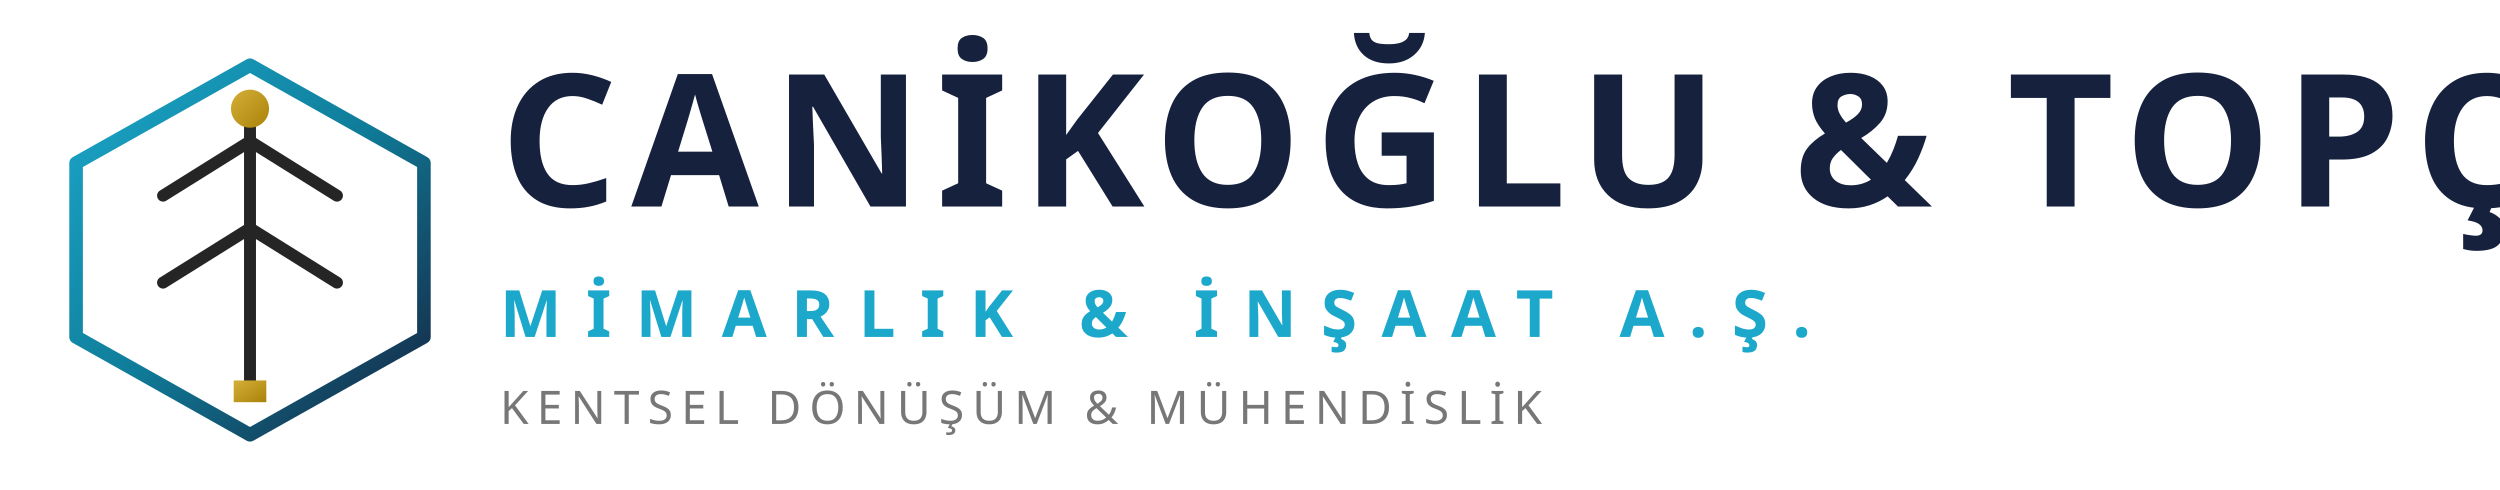
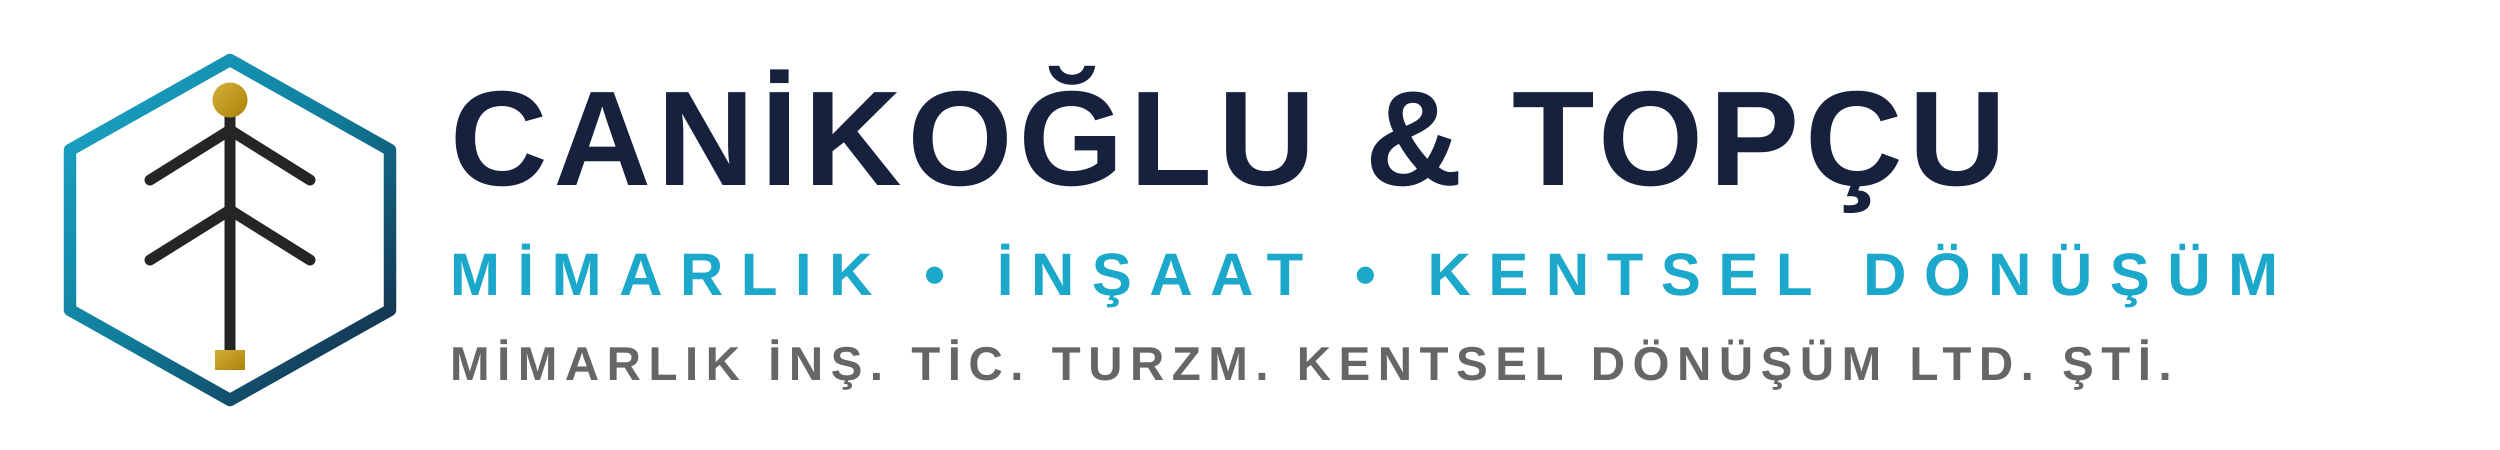
- <svg xmlns="http://www.w3.org/2000/svg" viewBox="0 0 460 90" width="460" height="90">
+ <svg xmlns="http://www.w3.org/2000/svg" viewBox="0 0 500 90" width="500" height="90">
  <defs>
    <linearGradient id="goldGrad" x1="0%" y1="0%" x2="100%" y2="100%">
      <stop offset="0%" stop-color="#1ca8cb" />
      <stop offset="50%" stop-color="#0f7c99" />
      <stop offset="100%" stop-color="#16213e" />
    </linearGradient>
    <linearGradient id="goldAccent" x1="0%" y1="0%" x2="100%" y2="100%">
      <stop offset="0%" stop-color="#d4af37" />
      <stop offset="100%" stop-color="#aa820a" />
    </linearGradient>
  </defs>
  <g transform="translate(10, 8)">
    <polygon points="36,4 68,22 68,54 36,72 4,54 4,22" fill="none" stroke="url(#goldGrad)" stroke-width="2.5" stroke-linejoin="round" />
    <path d="M36,12 L36,64 M20,28 L36,18 L52,28 M20,44 L36,34 L52,44" fill="none" stroke="#252525" stroke-width="2.2" stroke-linecap="round" />
    <circle cx="36" cy="12" r="3.5" fill="url(#goldAccent)" />
    <rect x="33" y="62" width="6" height="4" fill="url(#goldAccent)" />
  </g>
-   <g transform="translate(92, 0)">
-     <text x="0" y="38" font-family="'Teko', 'Poppins', sans-serif" font-size="34" font-weight="700" letter-spacing="2.5" fill="#16213e">CANİKOĞLU &amp; TOPÇU</text>
-     <text x="0" y="62" font-family="'Poppins', sans-serif" font-size="12" font-weight="600" letter-spacing="4.5" fill="#1ca8cb">MİMARLIK &amp; İNŞAAT A.Ş.</text>
-     <text x="0" y="78" font-family="'Poppins', sans-serif" font-size="8.5" font-weight="500" letter-spacing="1.5" fill="#777777">KENTSEL DÖNÜŞÜM &amp; MÜHENDİSLİK</text>
+   <g transform="translate(90, 0)">
+     <text x="0" y="37" font-family="Arial, Helvetica, sans-serif" font-size="27" font-weight="800" letter-spacing="1.2" fill="#16213e">CANİKOĞLU &amp; TOPÇU</text>
+     <text x="0" y="59" font-family="Arial, Helvetica, sans-serif" font-size="12" font-weight="700" letter-spacing="3.5" fill="#1ca8cb">MİMARLIK • İNŞAAT • KENTSEL DÖNÜŞÜM</text>
+     <text x="0" y="76" font-family="Arial, Helvetica, sans-serif" font-size="9.5" font-weight="600" letter-spacing="1.5" fill="#666666">MİMARLIK İNŞ. TİC. TURZM. KENTSEL DÖNÜŞÜM LTD. ŞTİ.</text>
  </g>
</svg>
